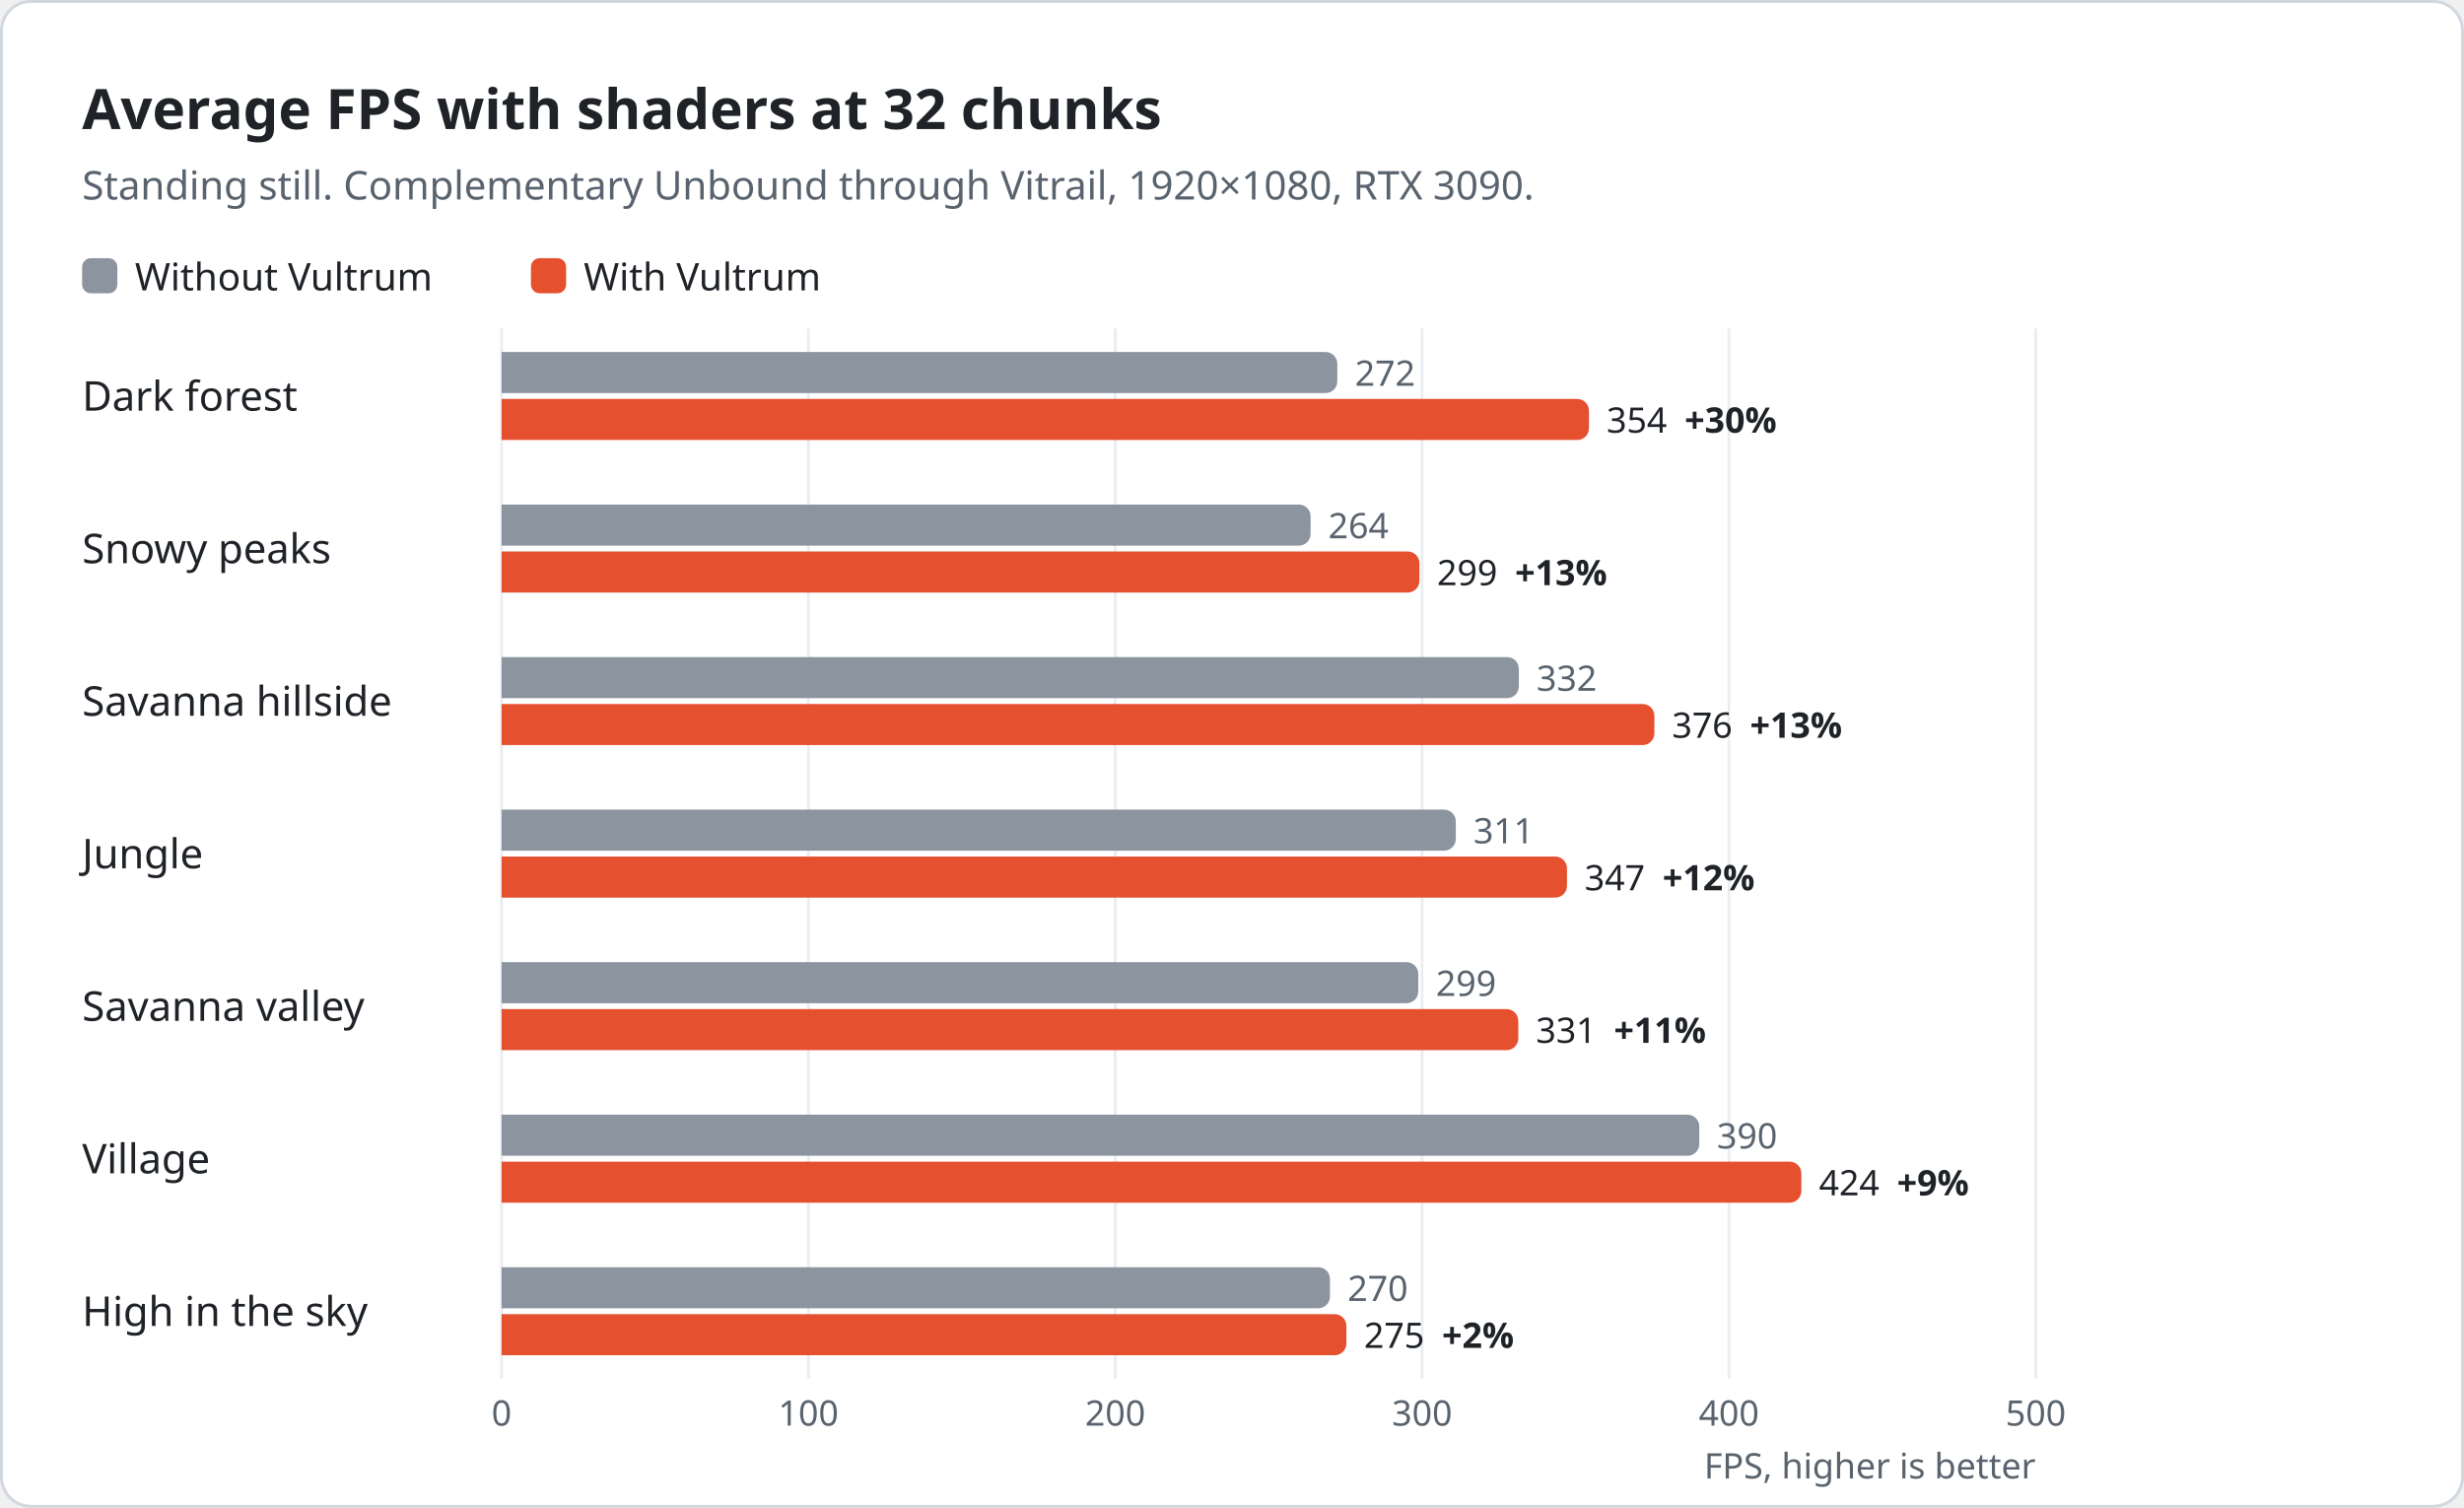
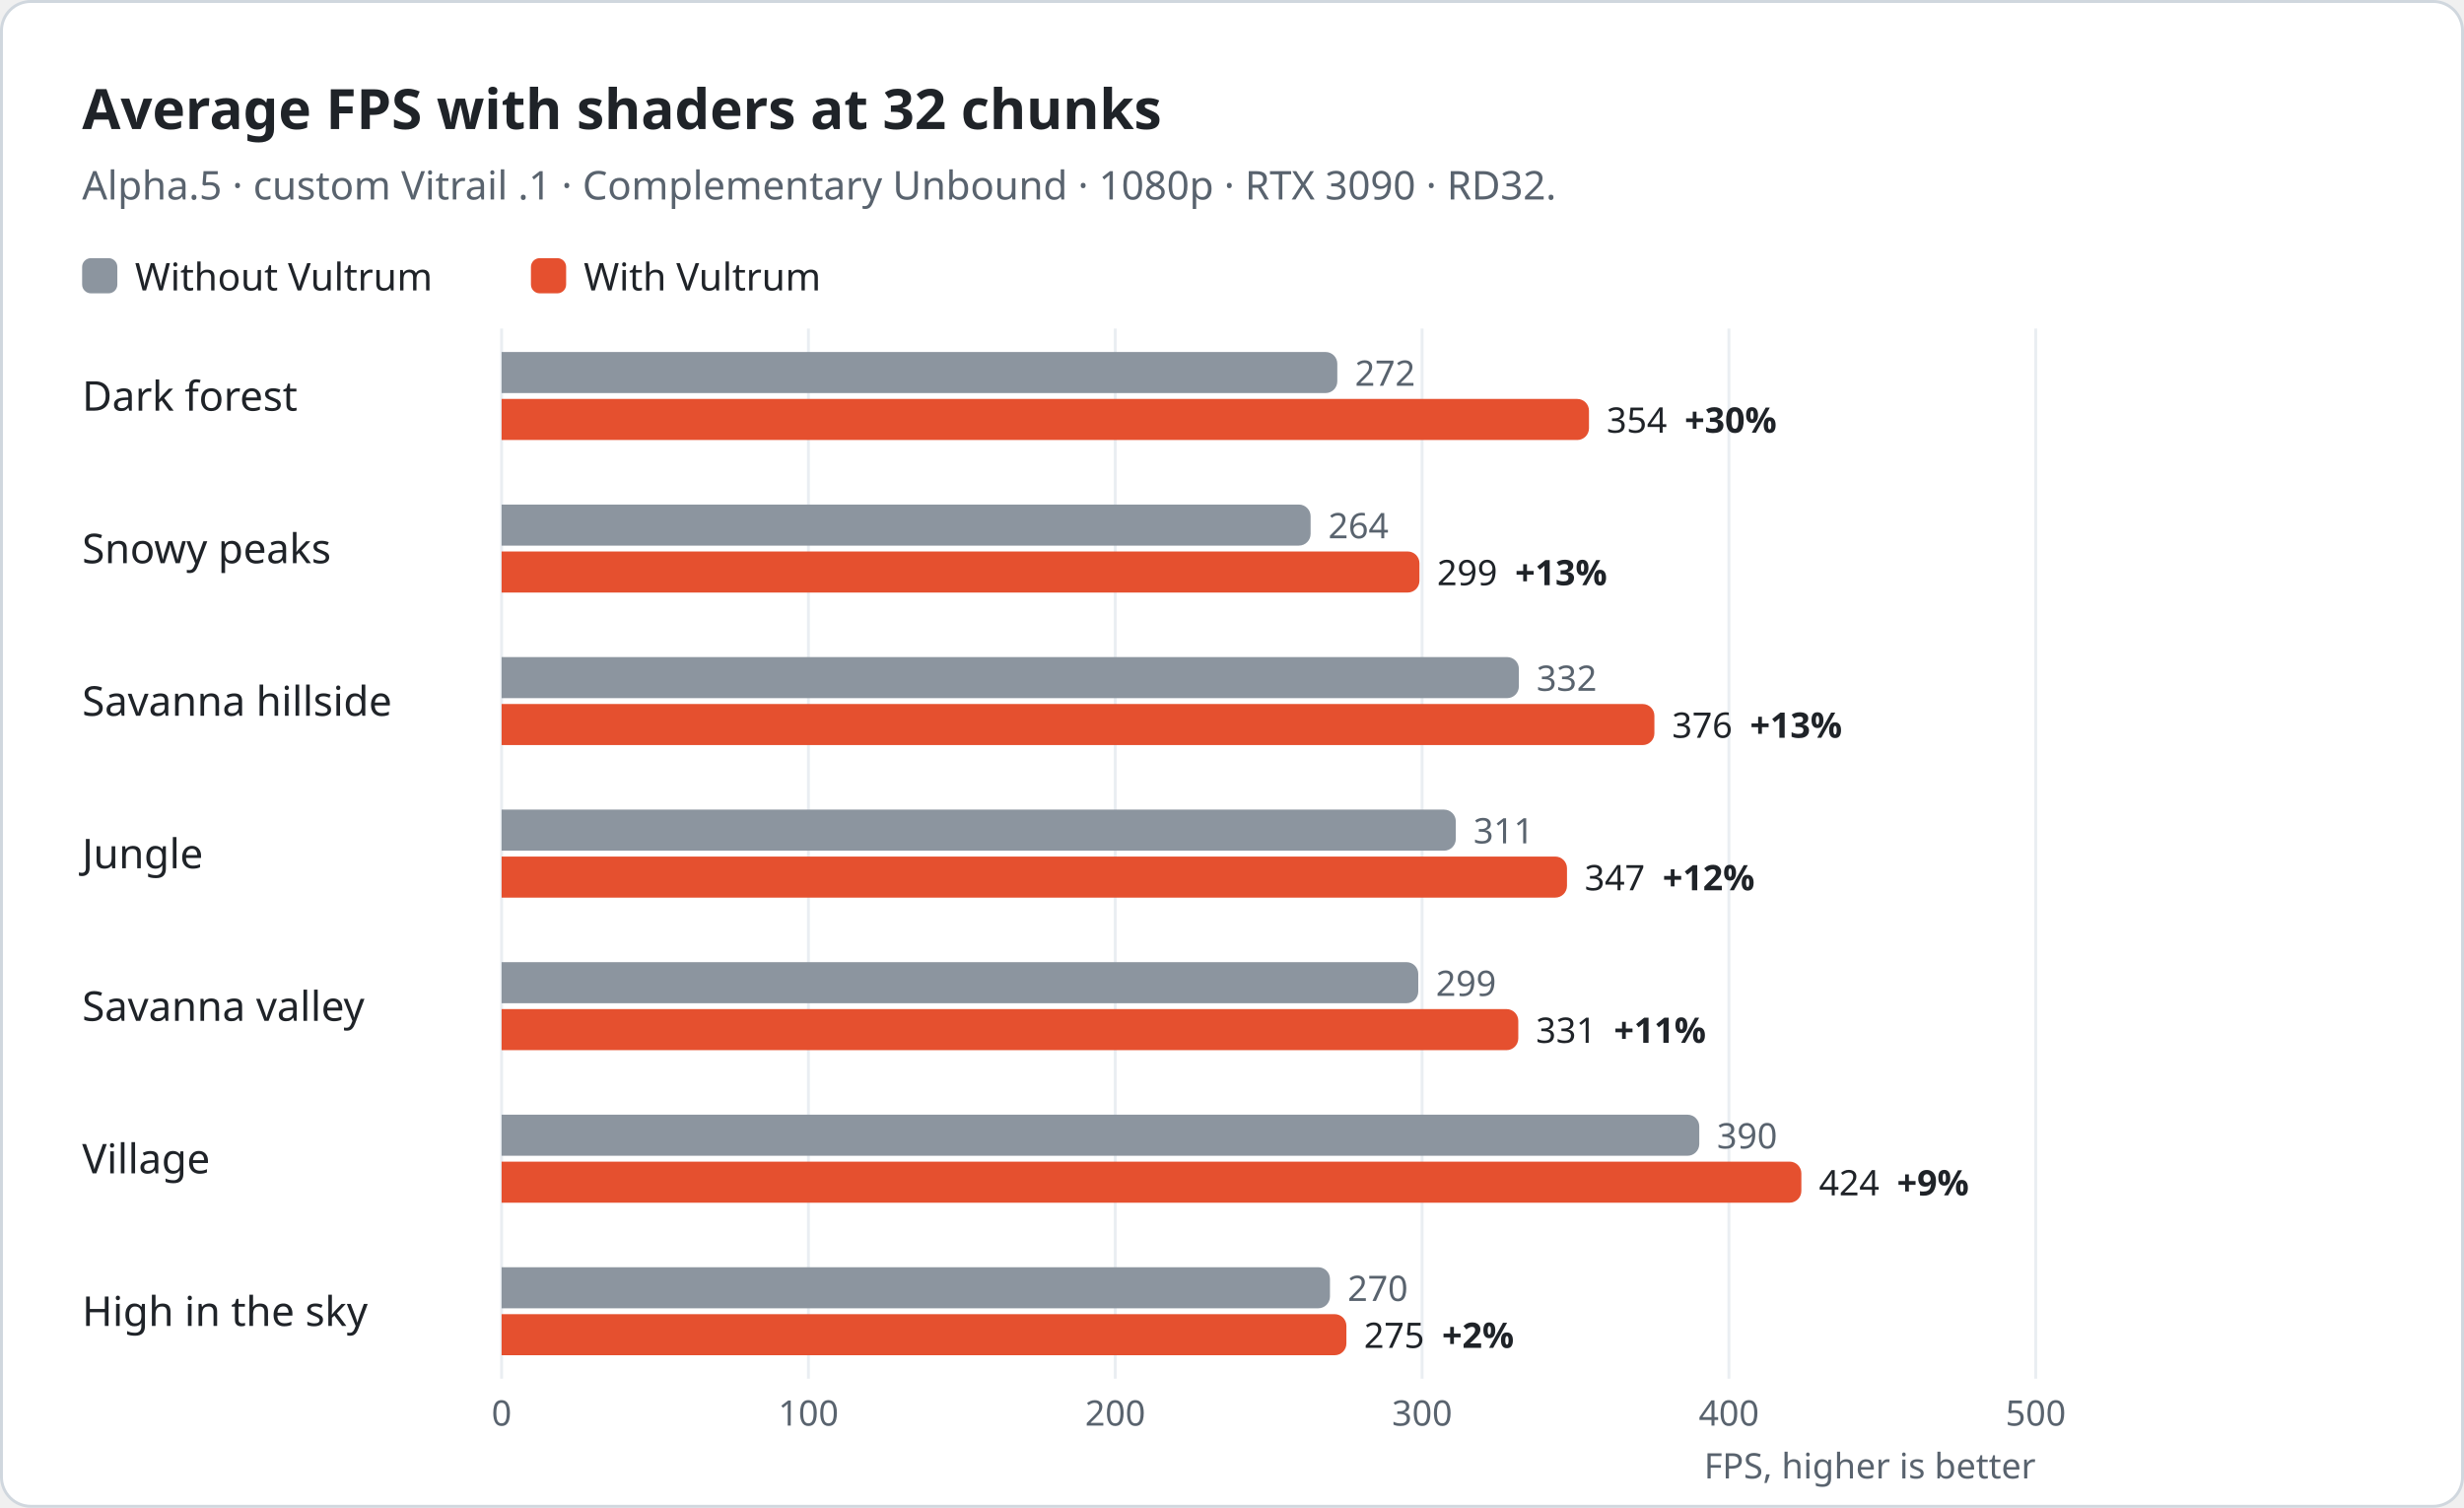
<svg xmlns="http://www.w3.org/2000/svg" width="840" height="514" viewBox="0 0 840 514" font-family="-apple-system, BlinkMacSystemFont, 'Segoe UI', 'Noto Sans', Helvetica, Arial, sans-serif">
  <rect x="0.5" y="0.5" width="839" height="513" rx="10" fill="#ffffff" stroke="#d0d7de" />
  <text x="28" y="44" font-size="19" font-weight="600" fill="#1f2328">Average FPS with shaders at 32 chunks</text>
-   <text x="28" y="68" font-size="13.5" fill="#59636e">Standing still. Complementary Unbound through Vitrail, 1920×1080, RTX 3090.</text>
+   <text x="28" y="68" font-size="13.5" fill="#59636e">Alpha.5 · custom Vitrail .1 · Complementary Unbound · 1080p · RTX 3090 · RD32.</text>
  <rect x="28" y="88" width="12" height="12" rx="3" fill="#8c959f" />
  <text x="46" y="99" font-size="13" fill="#1f2328">Without Vultrum</text>
  <rect x="181.0" y="88" width="12" height="12" rx="3" fill="#e5502f" />
  <text x="199.0" y="99" font-size="13" fill="#1f2328">With Vultrum</text>
  <line x1="171.0" y1="112" x2="171.0" y2="470" stroke="#eaeef2" stroke-width="1" />
  <text x="171.0" y="486" font-size="12" fill="#59636e" text-anchor="middle" style="font-variant-numeric: tabular-nums">0</text>
  <line x1="275.6" y1="112" x2="275.6" y2="470" stroke="#eaeef2" stroke-width="1" />
  <text x="275.6" y="486" font-size="12" fill="#59636e" text-anchor="middle" style="font-variant-numeric: tabular-nums">100</text>
  <line x1="380.2" y1="112" x2="380.2" y2="470" stroke="#eaeef2" stroke-width="1" />
  <text x="380.2" y="486" font-size="12" fill="#59636e" text-anchor="middle" style="font-variant-numeric: tabular-nums">200</text>
  <line x1="484.8" y1="112" x2="484.8" y2="470" stroke="#eaeef2" stroke-width="1" />
  <text x="484.8" y="486" font-size="12" fill="#59636e" text-anchor="middle" style="font-variant-numeric: tabular-nums">300</text>
  <line x1="589.4" y1="112" x2="589.4" y2="470" stroke="#eaeef2" stroke-width="1" />
  <text x="589.4" y="486" font-size="12" fill="#59636e" text-anchor="middle" style="font-variant-numeric: tabular-nums">400</text>
  <line x1="694.0" y1="112" x2="694.0" y2="470" stroke="#eaeef2" stroke-width="1" />
  <text x="694.0" y="486" font-size="12" fill="#59636e" text-anchor="middle" style="font-variant-numeric: tabular-nums">500</text>
  <text x="694.0" y="504" font-size="12" fill="#59636e" text-anchor="end">FPS, higher is better</text>
  <text x="28" y="140.0" font-size="14" fill="#1f2328">Dark forest</text>
  <path d="M171.0 120.0 H451.9 A4 4 0 0 1 455.9 124.0 V130.0 A4 4 0 0 1 451.9 134.0 H171.0 Z" fill="#8c959f" />
  <text x="461.9" y="131.5" font-size="12" fill="#59636e">272</text>
  <path d="M171.0 136.0 H537.7 A4 4 0 0 1 541.7 140.0 V146.0 A4 4 0 0 1 537.7 150.0 H171.0 Z" fill="#e5502f" />
  <text x="547.7" y="147.5" font-size="12" fill="#1f2328">354<tspan dx="6" font-weight="600">+30%</tspan>
  </text>
  <text x="28" y="192.0" font-size="14" fill="#1f2328">Snowy peaks</text>
  <path d="M171.0 172.0 H442.8 A4 4 0 0 1 446.8 176.0 V182.0 A4 4 0 0 1 442.8 186.0 H171.0 Z" fill="#8c959f" />
  <text x="452.8" y="183.5" font-size="12" fill="#59636e">264</text>
  <path d="M171.0 188.0 H479.9 A4 4 0 0 1 483.9 192.0 V198.0 A4 4 0 0 1 479.9 202.0 H171.0 Z" fill="#e5502f" />
  <text x="489.9" y="199.5" font-size="12" fill="#1f2328">299<tspan dx="6" font-weight="600">+13%</tspan>
  </text>
  <text x="28" y="244.0" font-size="14" fill="#1f2328">Savanna hillside</text>
  <path d="M171.0 224.0 H513.8 A4 4 0 0 1 517.8 228.0 V234.0 A4 4 0 0 1 513.8 238.0 H171.0 Z" fill="#8c959f" />
  <text x="523.8" y="235.5" font-size="12" fill="#59636e">332</text>
  <path d="M171.0 240.0 H560.0 A4 4 0 0 1 564.0 244.0 V250.0 A4 4 0 0 1 560.0 254.0 H171.0 Z" fill="#e5502f" />
  <text x="570.0" y="251.5" font-size="12" fill="#1f2328">376<tspan dx="6" font-weight="600">+13%</tspan>
  </text>
  <text x="28" y="296.0" font-size="14" fill="#1f2328">Jungle</text>
  <path d="M171.0 276.0 H492.3 A4 4 0 0 1 496.3 280.0 V286.0 A4 4 0 0 1 492.3 290.0 H171.0 Z" fill="#8c959f" />
  <text x="502.3" y="287.5" font-size="12" fill="#59636e">311</text>
  <path d="M171.0 292.0 H530.2 A4 4 0 0 1 534.2 296.0 V302.0 A4 4 0 0 1 530.2 306.0 H171.0 Z" fill="#e5502f" />
  <text x="540.2" y="303.5" font-size="12" fill="#1f2328">347<tspan dx="6" font-weight="600">+12%</tspan>
  </text>
  <text x="28" y="348.0" font-size="14" fill="#1f2328">Savanna valley</text>
  <path d="M171.0 328.0 H479.5 A4 4 0 0 1 483.5 332.0 V338.0 A4 4 0 0 1 479.5 342.0 H171.0 Z" fill="#8c959f" />
  <text x="489.5" y="339.5" font-size="12" fill="#59636e">299</text>
  <path d="M171.0 344.0 H513.6 A4 4 0 0 1 517.6 348.0 V354.0 A4 4 0 0 1 513.6 358.0 H171.0 Z" fill="#e5502f" />
  <text x="523.6" y="355.5" font-size="12" fill="#1f2328">331<tspan dx="6" font-weight="600">+11%</tspan>
  </text>
  <text x="28" y="400.0" font-size="14" fill="#1f2328">Village</text>
  <path d="M171.0 380.0 H575.3 A4 4 0 0 1 579.3 384.0 V390.0 A4 4 0 0 1 575.3 394.0 H171.0 Z" fill="#8c959f" />
  <text x="585.3" y="391.5" font-size="12" fill="#59636e">390</text>
  <path d="M171.0 396.0 H610.1 A4 4 0 0 1 614.1 400.0 V406.0 A4 4 0 0 1 610.1 410.0 H171.0 Z" fill="#e5502f" />
  <text x="620.1" y="407.5" font-size="12" fill="#1f2328">424<tspan dx="6" font-weight="600">+9%</tspan>
  </text>
  <text x="28" y="452.0" font-size="14" fill="#1f2328">High in the sky</text>
  <path d="M171.0 432.0 H449.4 A4 4 0 0 1 453.4 436.0 V442.0 A4 4 0 0 1 449.4 446.0 H171.0 Z" fill="#8c959f" />
  <text x="459.4" y="443.5" font-size="12" fill="#59636e">270</text>
  <path d="M171.0 448.0 H455.0 A4 4 0 0 1 459.0 452.0 V458.0 A4 4 0 0 1 455.0 462.0 H171.0 Z" fill="#e5502f" />
  <text x="465.0" y="459.5" font-size="12" fill="#1f2328">275<tspan dx="6" font-weight="600">+2%</tspan>
  </text>
</svg>
